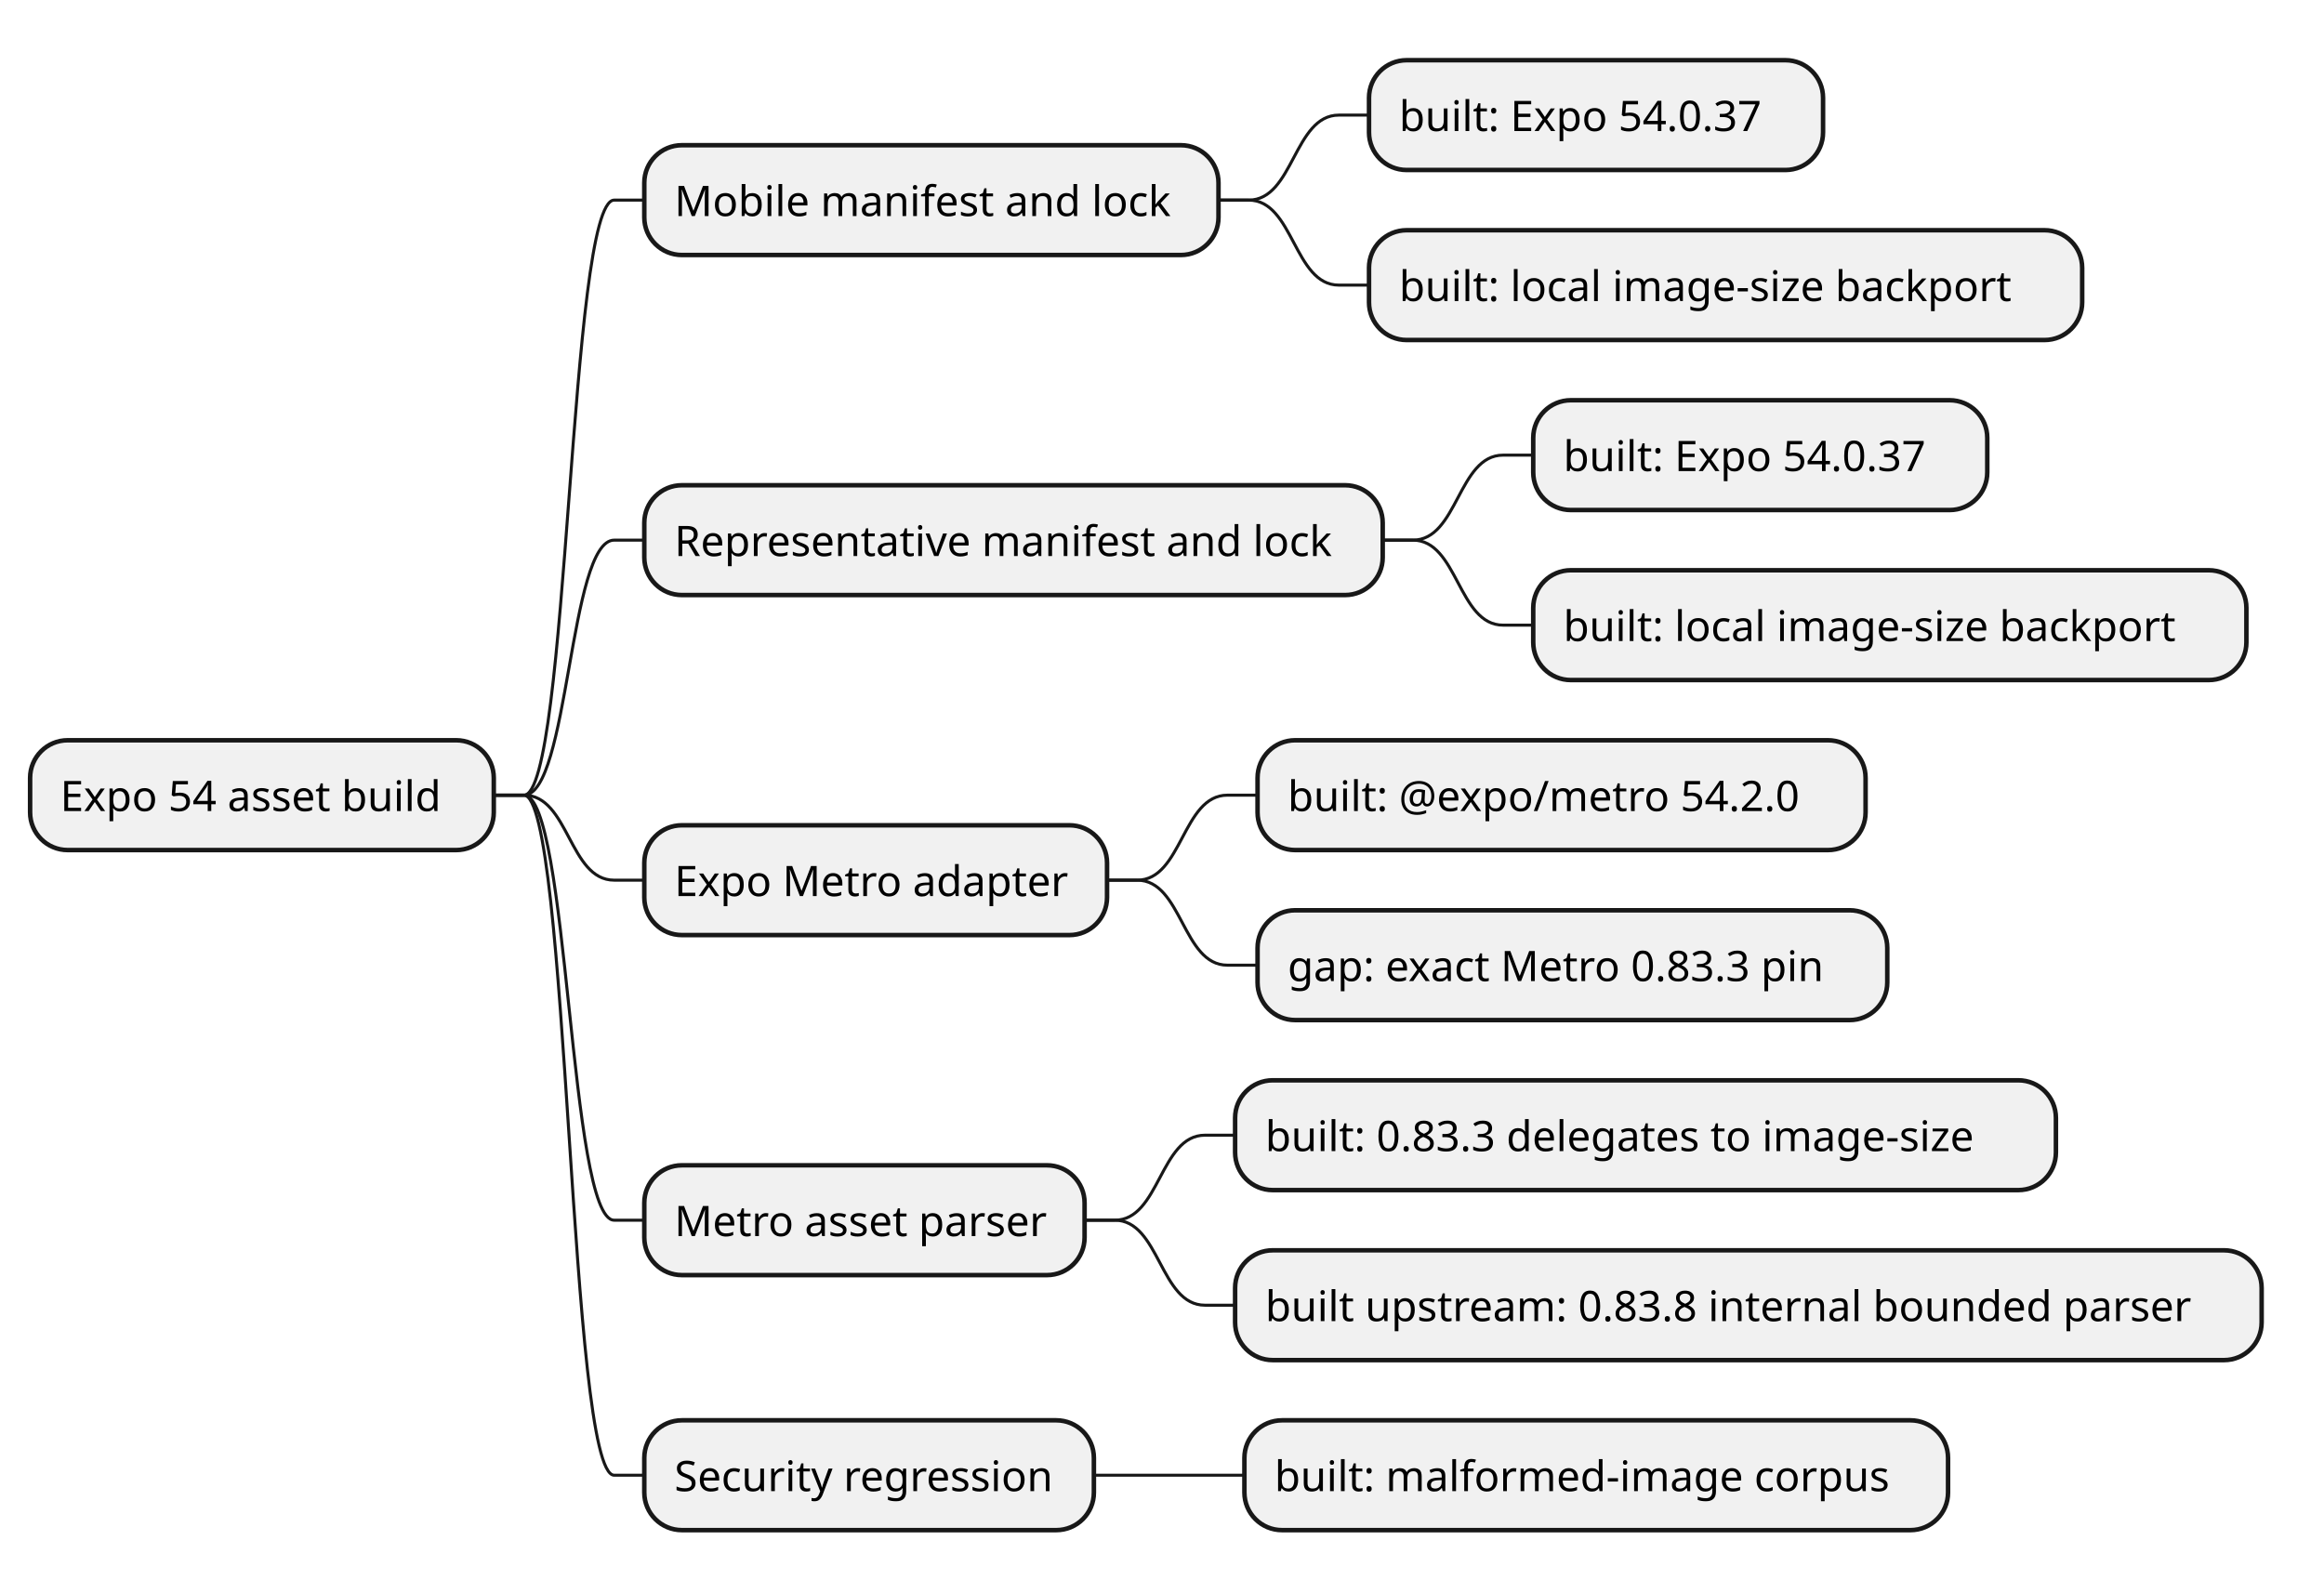
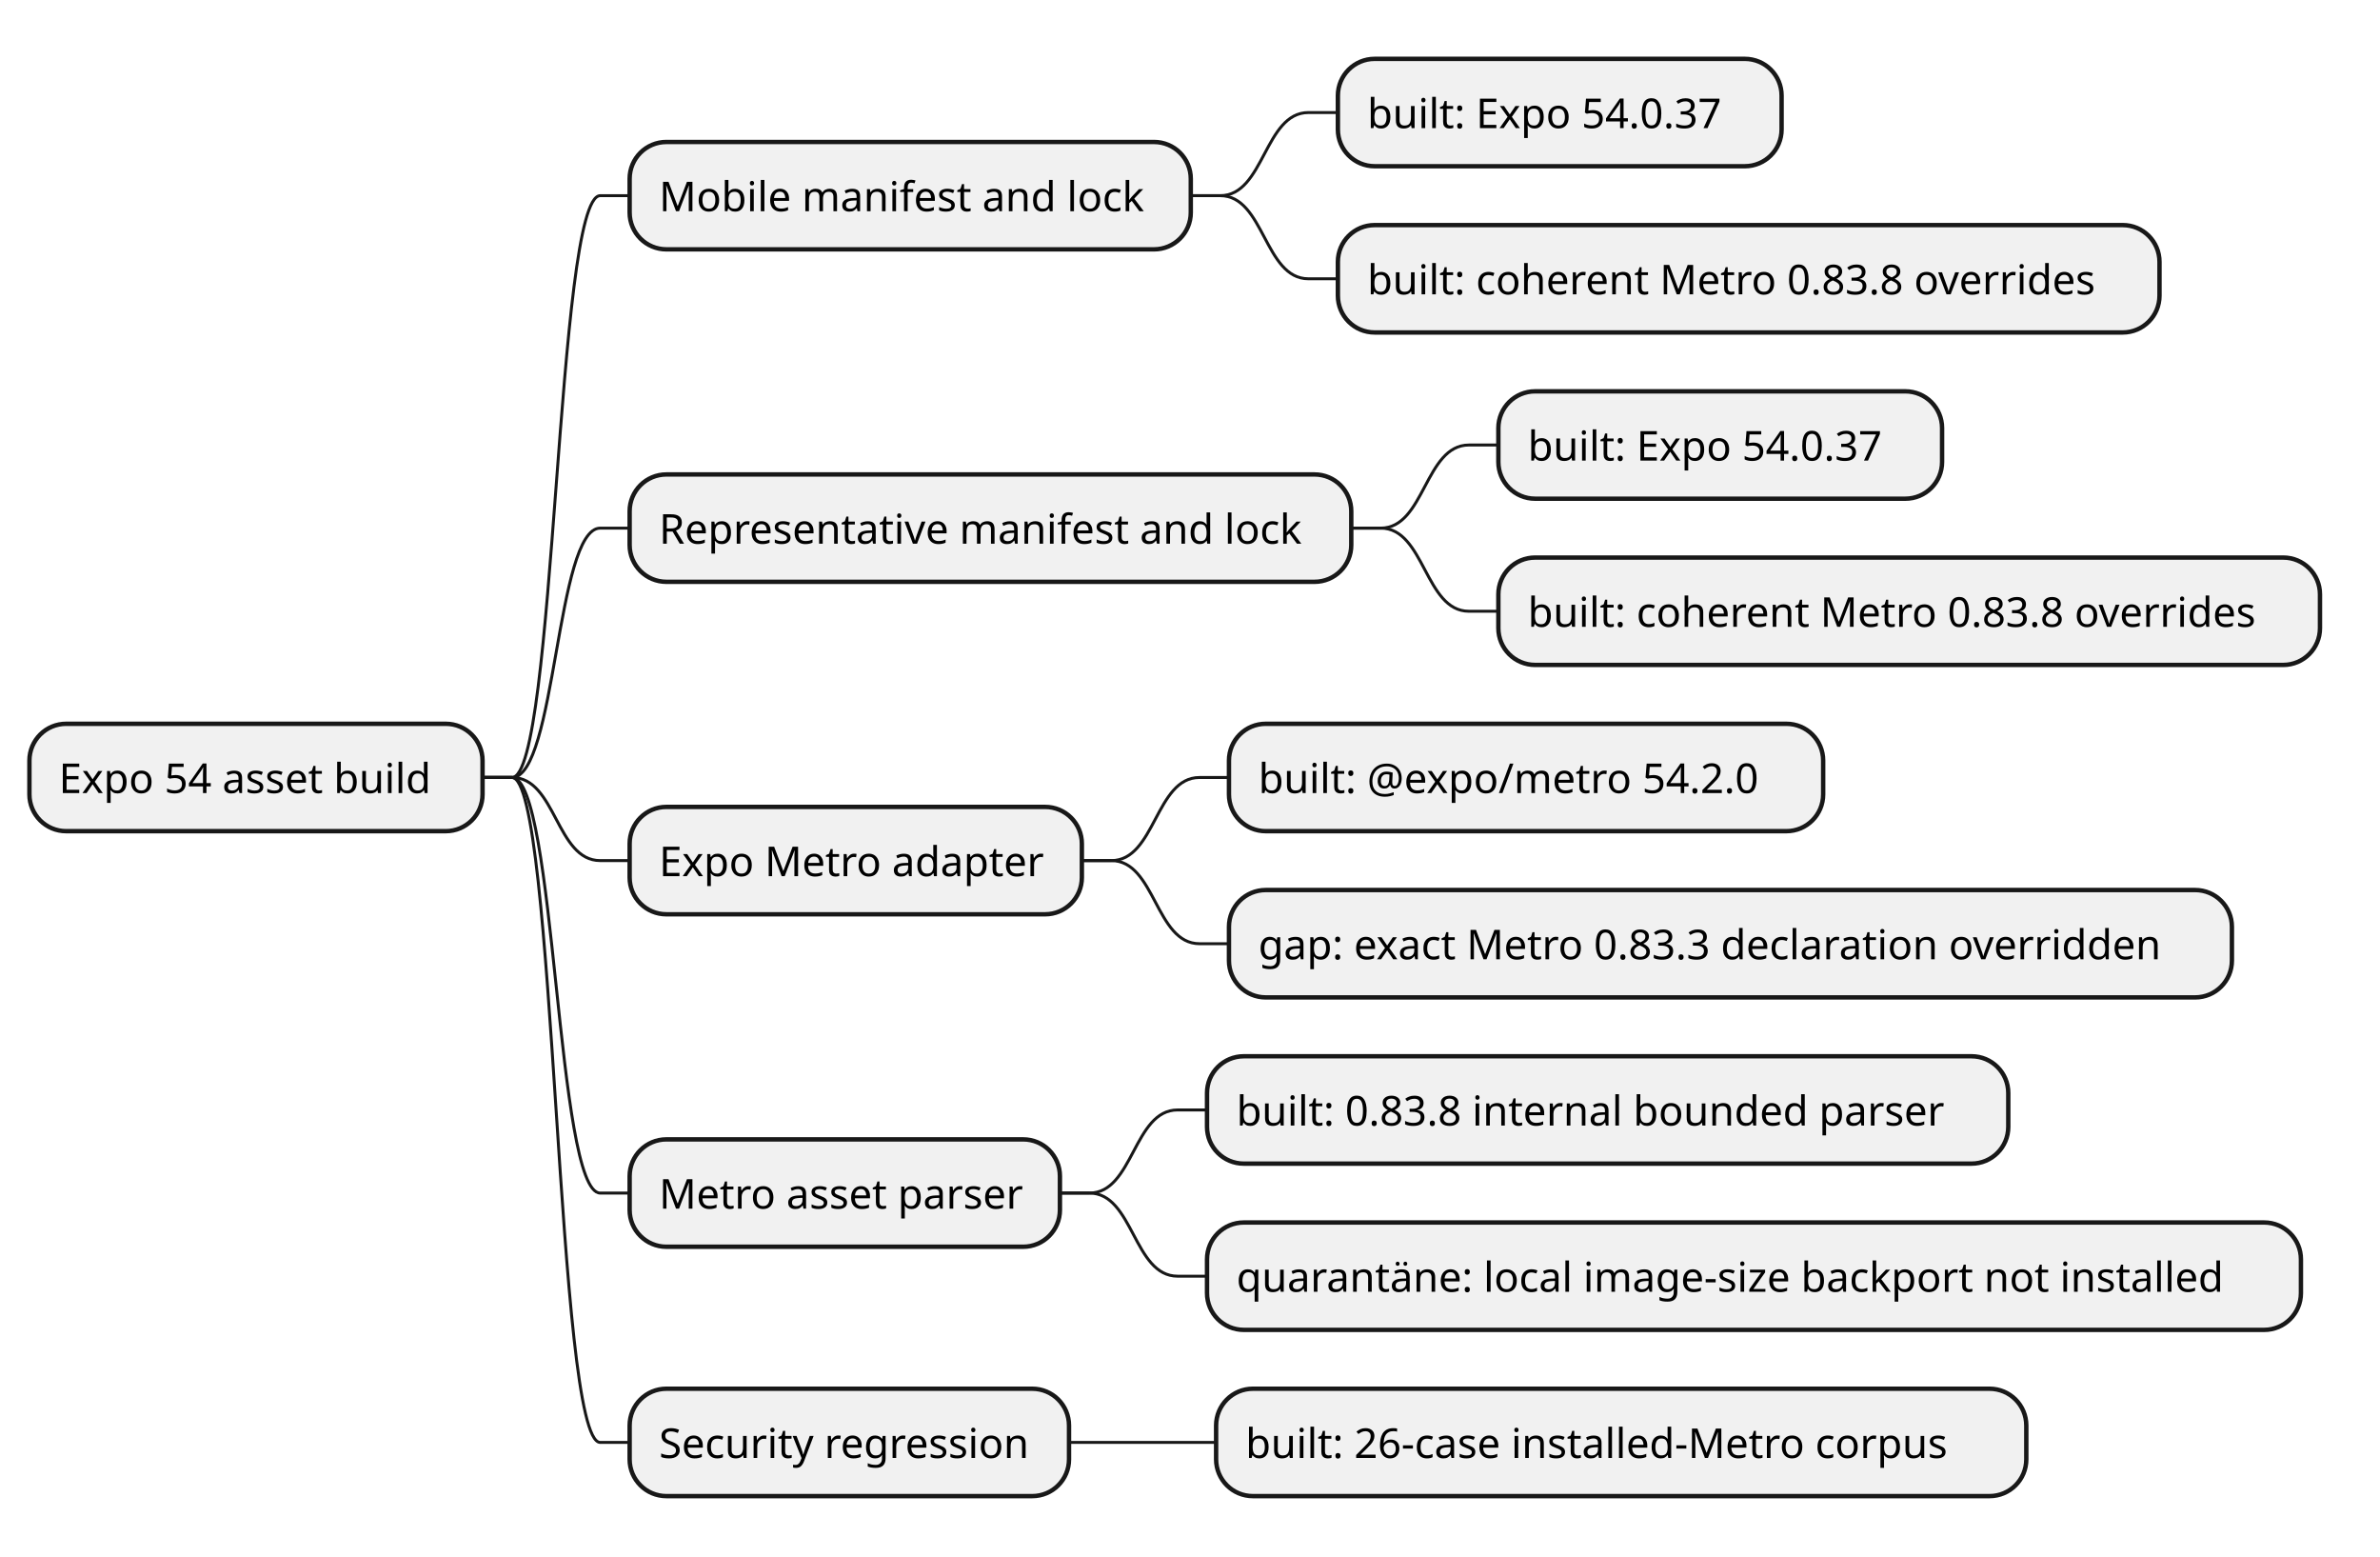
- <svg xmlns="http://www.w3.org/2000/svg" version="1.1" data-diagram-type="MINDMAP" style="width:772px;height:529px;background:#FFFFFF;" width="772px" height="529px" viewBox="0 0 772 529" zoomAndPan="magnify" preserveAspectRatio="none" contentStyleType="text/css">
+ <svg xmlns="http://www.w3.org/2000/svg" version="1.1" data-diagram-type="MINDMAP" style="width:809px;height:529px;background:#FFFFFF;" width="809px" height="529px" viewBox="0 0 809 529" zoomAndPan="magnify" preserveAspectRatio="none" contentStyleType="text/css">
  <defs />
  <g font-family="sans-serif" lengthAdjust="spacing">
    <rect x="10" y="245.953" width="154.025" height="36.488" fill="#F1F1F1" style="stroke:#181818;stroke-width:1.5;" rx="12.5" ry="12.5" />
    <text x="20" y="269.488" fill="#000" font-size="14" textLength="134.025">Expo 54 asset build</text>
    <rect x="214.025" y="48.244" width="190.741" height="36.488" fill="#F1F1F1" style="stroke:#181818;stroke-width:1.5;" rx="12.5" ry="12.5" />
    <text x="224.025" y="71.779" fill="#000" font-size="14" textLength="170.741">Mobile manifest and lock</text>
    <rect x="454.767" y="20" width="150.826" height="36.488" fill="#F1F1F1" style="stroke:#181818;stroke-width:1.5;" rx="12.5" ry="12.5" />
    <text x="464.767" y="43.535" fill="#000" font-size="14" textLength="130.826">built: Expo 54.0.37</text>
    <path d="M404.767,66.488 L414.767,66.488 C429.767,66.488 429.767,38.244 444.767,38.244 L454.767,38.244" style="stroke:#181818;stroke-width:1;" fill="none" />
-     <rect x="454.767" y="76.488" width="236.904" height="36.488" fill="#F1F1F1" style="stroke:#181818;stroke-width:1.5;" rx="12.5" ry="12.5" />
-     <text x="464.767" y="100.023" fill="#000" font-size="14" textLength="216.904">built: local image-size backport</text>
+     <rect x="454.767" y="76.488" width="279.28" height="36.488" fill="#F1F1F1" style="stroke:#181818;stroke-width:1.5;" rx="12.5" ry="12.5" />
+     <text x="464.767" y="100.023" fill="#000" font-size="14" textLength="259.28">built: coherent Metro 0.83.8 overrides</text>
    <path d="M404.767,66.488 L414.767,66.488 C429.767,66.488 429.767,94.732 444.767,94.732 L454.767,94.732" style="stroke:#181818;stroke-width:1;" fill="none" />
    <path d="M164.025,264.197 L174.025,264.197 C189.025,264.197 189.025,66.488 204.025,66.488 L214.025,66.488" style="stroke:#181818;stroke-width:1;" fill="none" />
    <rect x="214.025" y="161.221" width="245.292" height="36.488" fill="#F1F1F1" style="stroke:#181818;stroke-width:1.5;" rx="12.5" ry="12.5" />
    <text x="224.025" y="184.756" fill="#000" font-size="14" textLength="225.292">Representative manifest and lock</text>
    <rect x="509.317" y="132.977" width="150.826" height="36.488" fill="#F1F1F1" style="stroke:#181818;stroke-width:1.5;" rx="12.5" ry="12.5" />
    <text x="519.317" y="156.512" fill="#000" font-size="14" textLength="130.826">built: Expo 54.0.37</text>
    <path d="M459.317,179.465 L469.317,179.465 C484.317,179.465 484.317,151.221 499.317,151.221 L509.317,151.221" style="stroke:#181818;stroke-width:1;" fill="none" />
-     <rect x="509.317" y="189.465" width="236.904" height="36.488" fill="#F1F1F1" style="stroke:#181818;stroke-width:1.5;" rx="12.5" ry="12.5" />
-     <text x="519.317" y="213" fill="#000" font-size="14" textLength="216.904">built: local image-size backport</text>
+     <rect x="509.317" y="189.465" width="279.28" height="36.488" fill="#F1F1F1" style="stroke:#181818;stroke-width:1.5;" rx="12.5" ry="12.5" />
+     <text x="519.317" y="213" fill="#000" font-size="14" textLength="259.28">built: coherent Metro 0.83.8 overrides</text>
    <path d="M459.317,179.465 L469.317,179.465 C484.317,179.465 484.317,207.709 499.317,207.709 L509.317,207.709" style="stroke:#181818;stroke-width:1;" fill="none" />
    <path d="M164.025,264.197 L174.025,264.197 C189.025,264.197 189.025,179.465 204.025,179.465 L214.025,179.465" style="stroke:#181818;stroke-width:1;" fill="none" />
    <rect x="214.025" y="274.197" width="153.718" height="36.488" fill="#F1F1F1" style="stroke:#181818;stroke-width:1.5;" rx="12.5" ry="12.5" />
    <text x="224.025" y="297.732" fill="#000" font-size="14" textLength="133.718">Expo Metro adapter</text>
    <rect x="417.743" y="245.953" width="201.979" height="36.488" fill="#F1F1F1" style="stroke:#181818;stroke-width:1.5;" rx="12.5" ry="12.5" />
    <text x="427.743" y="269.488" fill="#000" font-size="14" textLength="181.979">built: @expo/metro 54.2.0</text>
    <path d="M367.743,292.441 L377.743,292.441 C392.743,292.441 392.743,264.197 407.743,264.197 L417.743,264.197" style="stroke:#181818;stroke-width:1;" fill="none" />
-     <rect x="417.743" y="302.441" width="209.185" height="36.488" fill="#F1F1F1" style="stroke:#181818;stroke-width:1.5;" rx="12.5" ry="12.5" />
-     <text x="427.743" y="325.977" fill="#000" font-size="14" textLength="189.185">gap: exact Metro 0.83.3 pin</text>
+     <rect x="417.743" y="302.441" width="340.92" height="36.488" fill="#F1F1F1" style="stroke:#181818;stroke-width:1.5;" rx="12.5" ry="12.5" />
+     <text x="427.743" y="325.977" fill="#000" font-size="14" textLength="320.92">gap: exact Metro 0.83.3 declaration overridden</text>
    <path d="M367.743,292.441 L377.743,292.441 C392.743,292.441 392.743,320.686 407.743,320.686 L417.743,320.686" style="stroke:#181818;stroke-width:1;" fill="none" />
    <path d="M164.025,264.197 L174.025,264.197 C189.025,264.197 189.025,292.441 204.025,292.441 L214.025,292.441" style="stroke:#181818;stroke-width:1;" fill="none" />
    <rect x="214.025" y="387.174" width="146.26" height="36.488" fill="#F1F1F1" style="stroke:#181818;stroke-width:1.5;" rx="12.5" ry="12.5" />
    <text x="224.025" y="410.709" fill="#000" font-size="14" textLength="126.26">Metro asset parser</text>
-     <rect x="410.285" y="358.93" width="272.663" height="36.488" fill="#F1F1F1" style="stroke:#181818;stroke-width:1.5;" rx="12.5" ry="12.5" />
-     <text x="420.285" y="382.465" fill="#000" font-size="14" textLength="252.663">built: 0.83.3 delegates to image-size</text>
+     <rect x="410.285" y="358.93" width="272.362" height="36.488" fill="#F1F1F1" style="stroke:#181818;stroke-width:1.5;" rx="12.5" ry="12.5" />
+     <text x="420.285" y="382.465" fill="#000" font-size="14" textLength="252.362">built: 0.83.8 internal bounded parser</text>
    <path d="M360.285,405.418 L370.285,405.418 C385.285,405.418 385.285,377.174 400.285,377.174 L410.285,377.174" style="stroke:#181818;stroke-width:1;" fill="none" />
-     <rect x="410.285" y="415.418" width="340.995" height="36.488" fill="#F1F1F1" style="stroke:#181818;stroke-width:1.5;" rx="12.5" ry="12.5" />
-     <text x="420.285" y="438.953" fill="#000" font-size="14" textLength="320.995">built upstream: 0.83.8 internal bounded parser</text>
+     <rect x="410.285" y="415.418" width="371.839" height="36.488" fill="#F1F1F1" style="stroke:#181818;stroke-width:1.5;" rx="12.5" ry="12.5" />
+     <text x="420.285" y="438.953" fill="#000" font-size="14" textLength="351.839">quarantäne: local image-size backport not installed</text>
    <path d="M360.285,405.418 L370.285,405.418 C385.285,405.418 385.285,433.662 400.285,433.662 L410.285,433.662" style="stroke:#181818;stroke-width:1;" fill="none" />
    <path d="M164.025,264.197 L174.025,264.197 C189.025,264.197 189.025,405.418 204.025,405.418 L214.025,405.418" style="stroke:#181818;stroke-width:1;" fill="none" />
    <rect x="214.025" y="471.906" width="149.35" height="36.488" fill="#F1F1F1" style="stroke:#181818;stroke-width:1.5;" rx="12.5" ry="12.5" />
    <text x="224.025" y="495.441" fill="#000" font-size="14" textLength="129.35">Security regression</text>
-     <rect x="413.375" y="471.906" width="233.739" height="36.488" fill="#F1F1F1" style="stroke:#181818;stroke-width:1.5;" rx="12.5" ry="12.5" />
-     <text x="423.375" y="495.441" fill="#000" font-size="14" textLength="213.739">built: malformed-image corpus</text>
+     <rect x="413.375" y="471.906" width="275.397" height="36.488" fill="#F1F1F1" style="stroke:#181818;stroke-width:1.5;" rx="12.5" ry="12.5" />
+     <text x="423.375" y="495.441" fill="#000" font-size="14" textLength="255.397">built: 26-case installed-Metro corpus</text>
    <path d="M363.375,490.15 L373.375,490.15 C388.375,490.15 388.375,490.15 403.375,490.15 L413.375,490.15" style="stroke:#181818;stroke-width:1;" fill="none" />
    <path d="M164.025,264.197 L174.025,264.197 C189.025,264.197 189.025,490.15 204.025,490.15 L214.025,490.15" style="stroke:#181818;stroke-width:1;" fill="none" />
  </g>
</svg>
